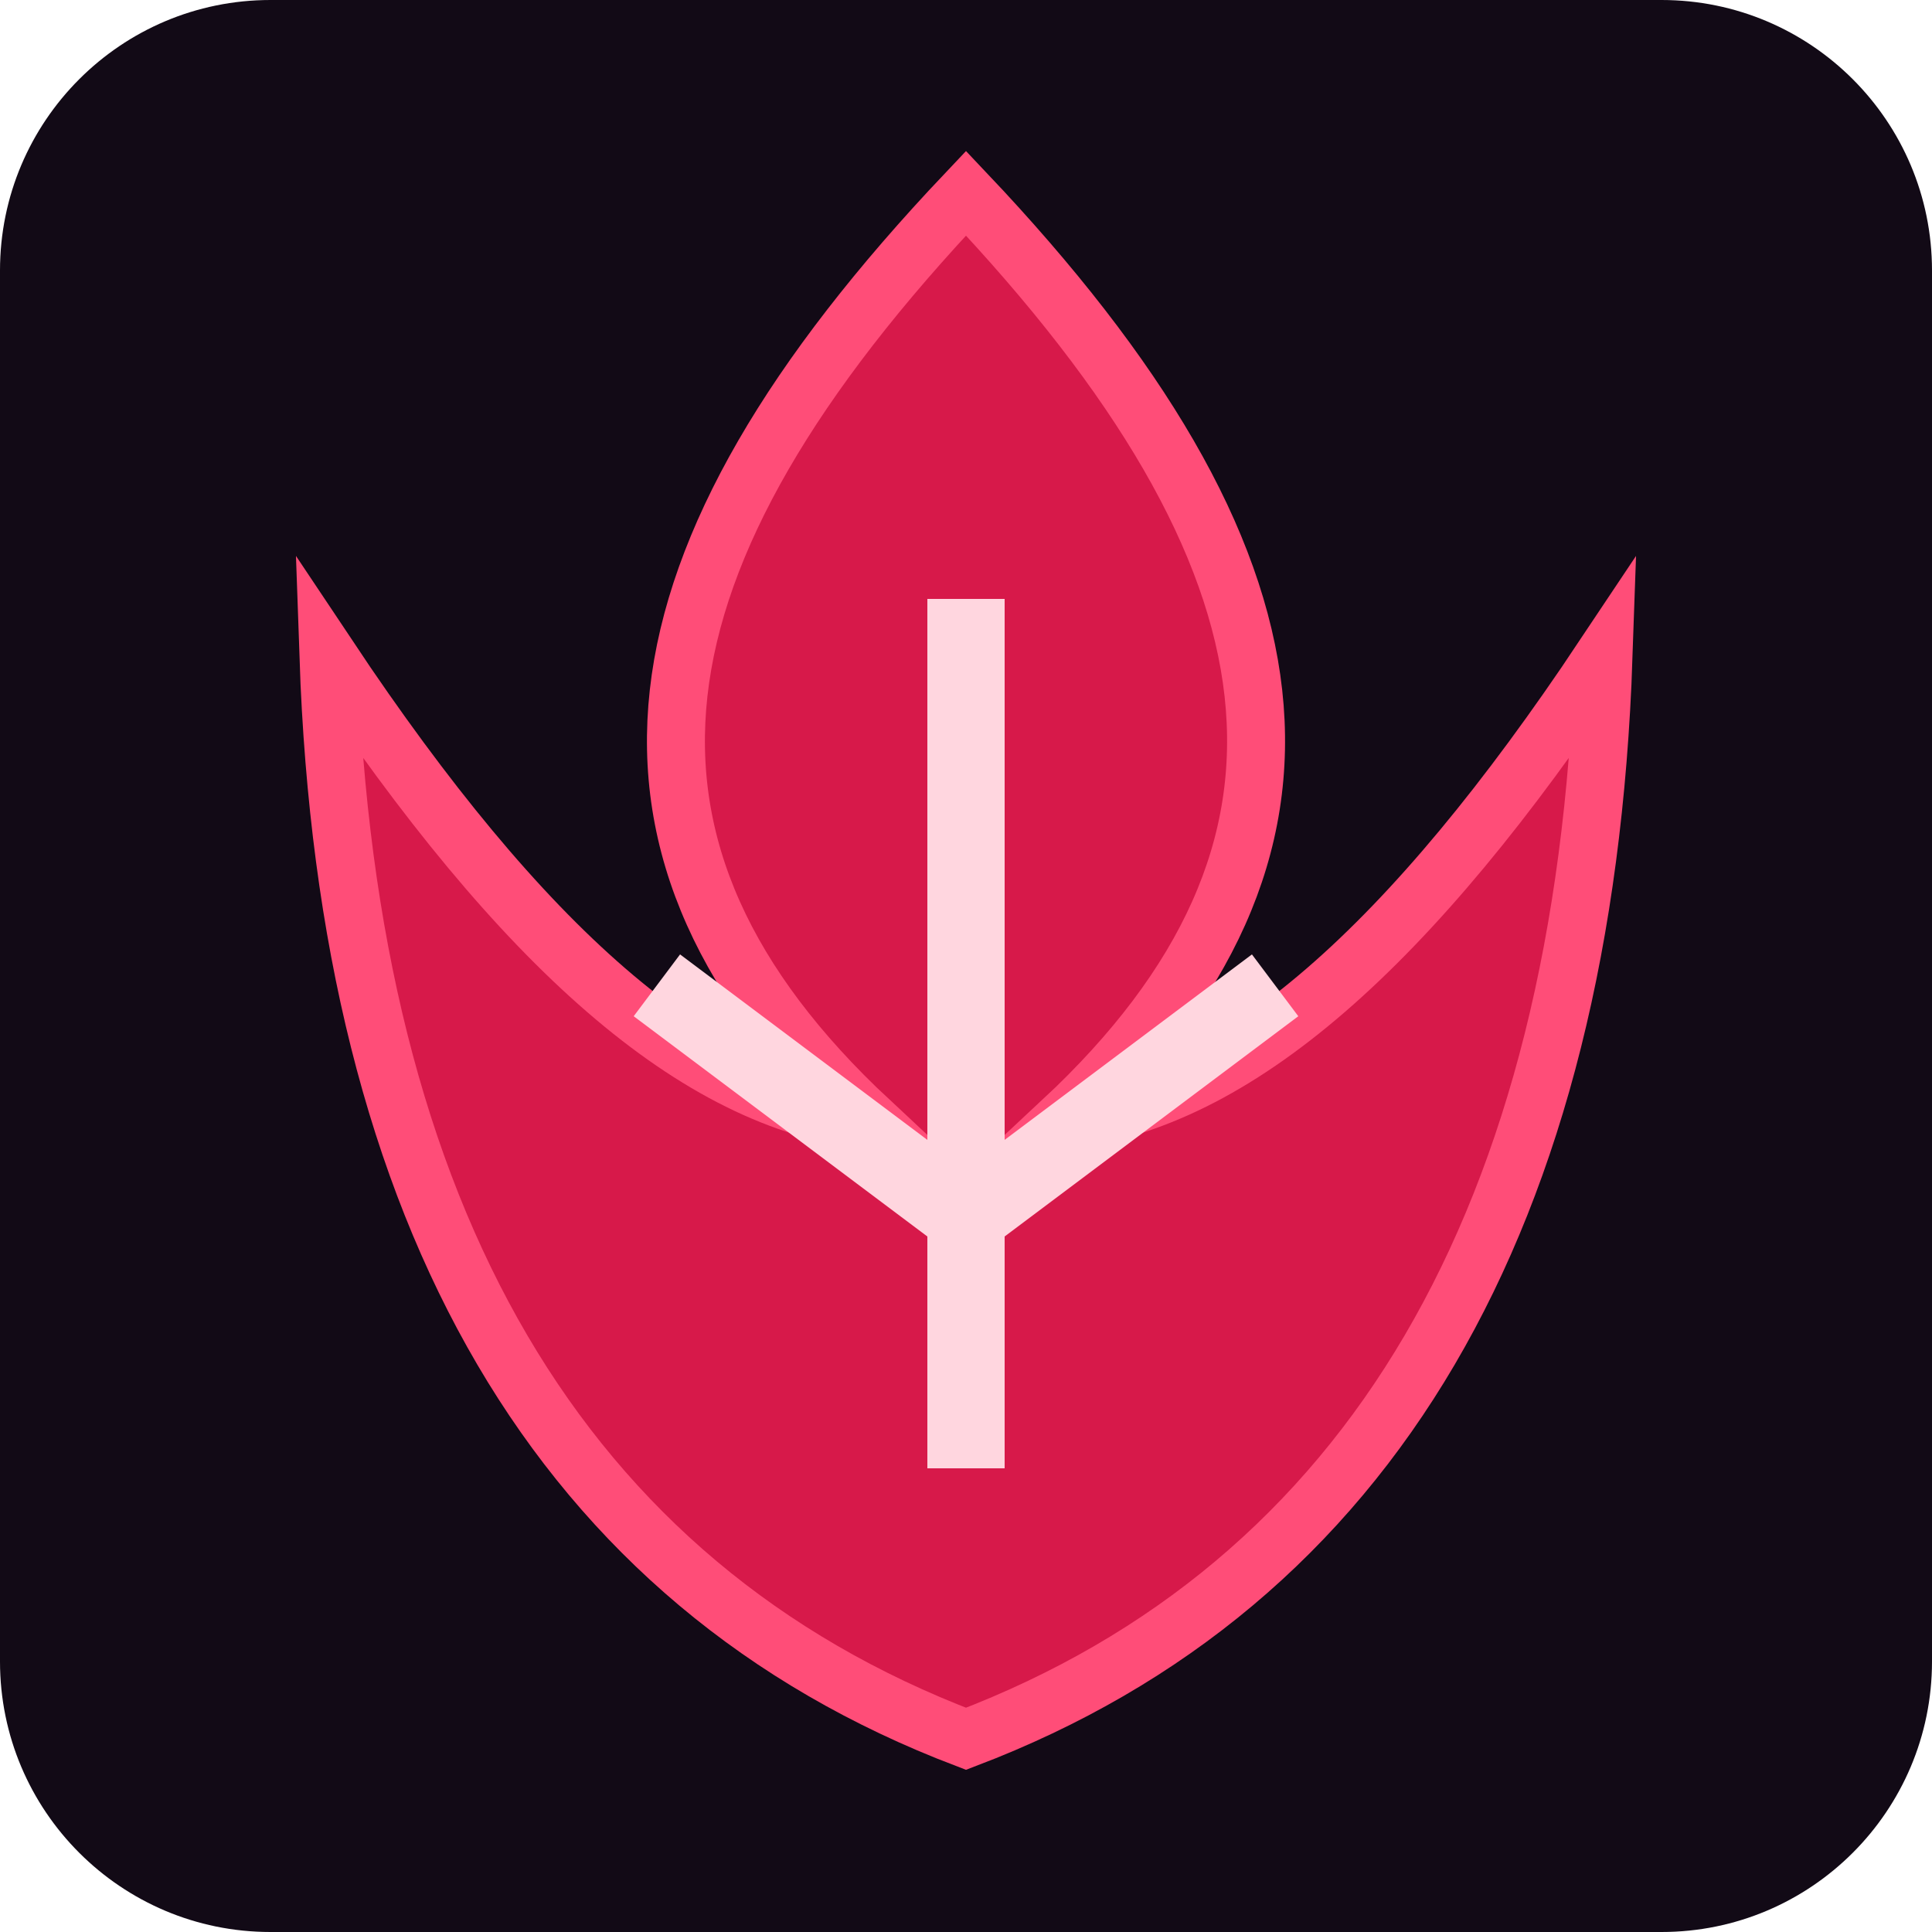
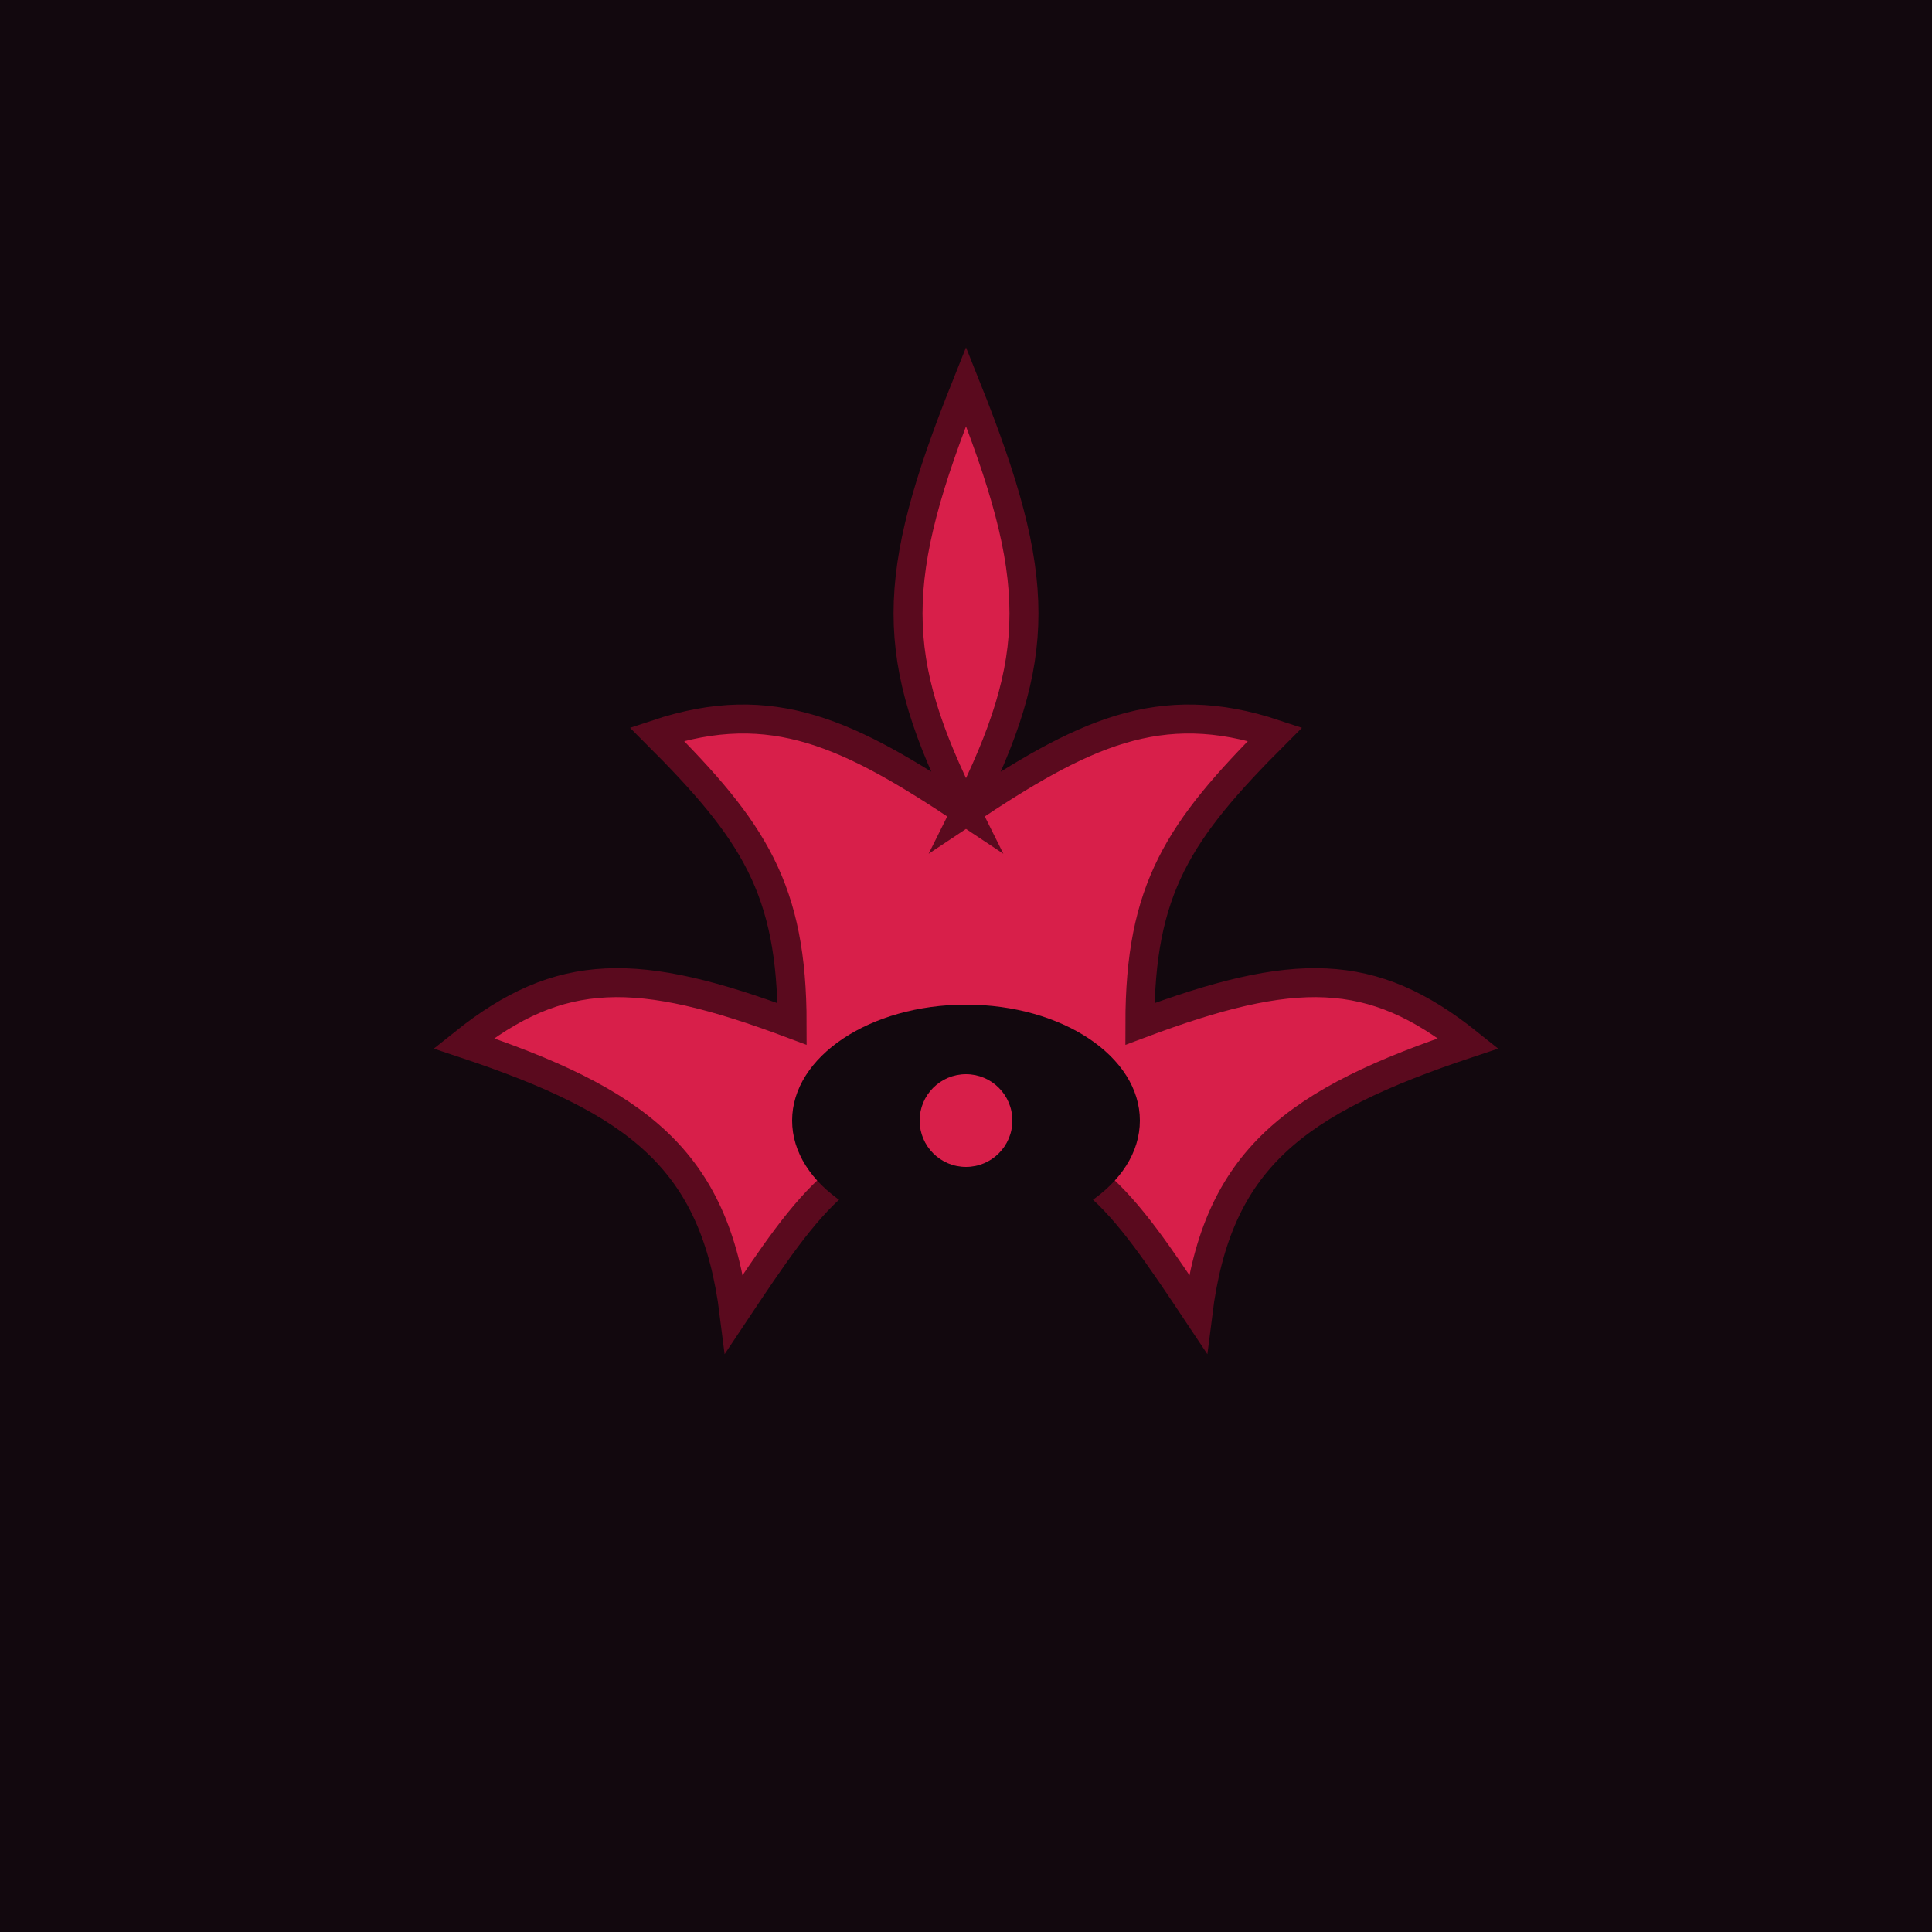
<svg xmlns="http://www.w3.org/2000/svg" viewBox="0 0 100 100">
-   <rect width="100" height="100" rx="14" fill="#120a16" />
-   <path d="M50 10c18 19 20 34 5 48 9-1 18-9 28-24-1 29-12 48-33 56-21-8-32-27-33-56 10 15 19 23 28 24-15-14-13-29 5-48z" fill="#d7194a" stroke="#ff4d78" stroke-width="3" />
-   <path d="M50 31v45M34 51l16 12 16-12" fill="none" stroke="#ffd6df" stroke-width="4" />
+   <rect width="100" height="100" fill="#12080e" />
+   <path d="M50 20c4 10 4 14 0 22 6-4 10-6 16-4-5 5-7 8-7 15 8-3 12-3 17 1-9 3-13 6-14 14-4-6-6-9-12-9s-8 3-12 9c-1-8-5-11-14-14 5-4 9-4 17-1 0-7-2-10-7-15 6-2 10 0 16 4-4-8-4-12 0-22z" fill="#d81f4a" stroke="#5a0a1e" stroke-width="1.5" />
+   <ellipse cx="50" cy="58" rx="9" ry="6" fill="#12080e" />
+   <circle cx="50" cy="58" r="2.4" fill="#d81f4a" />
</svg>
